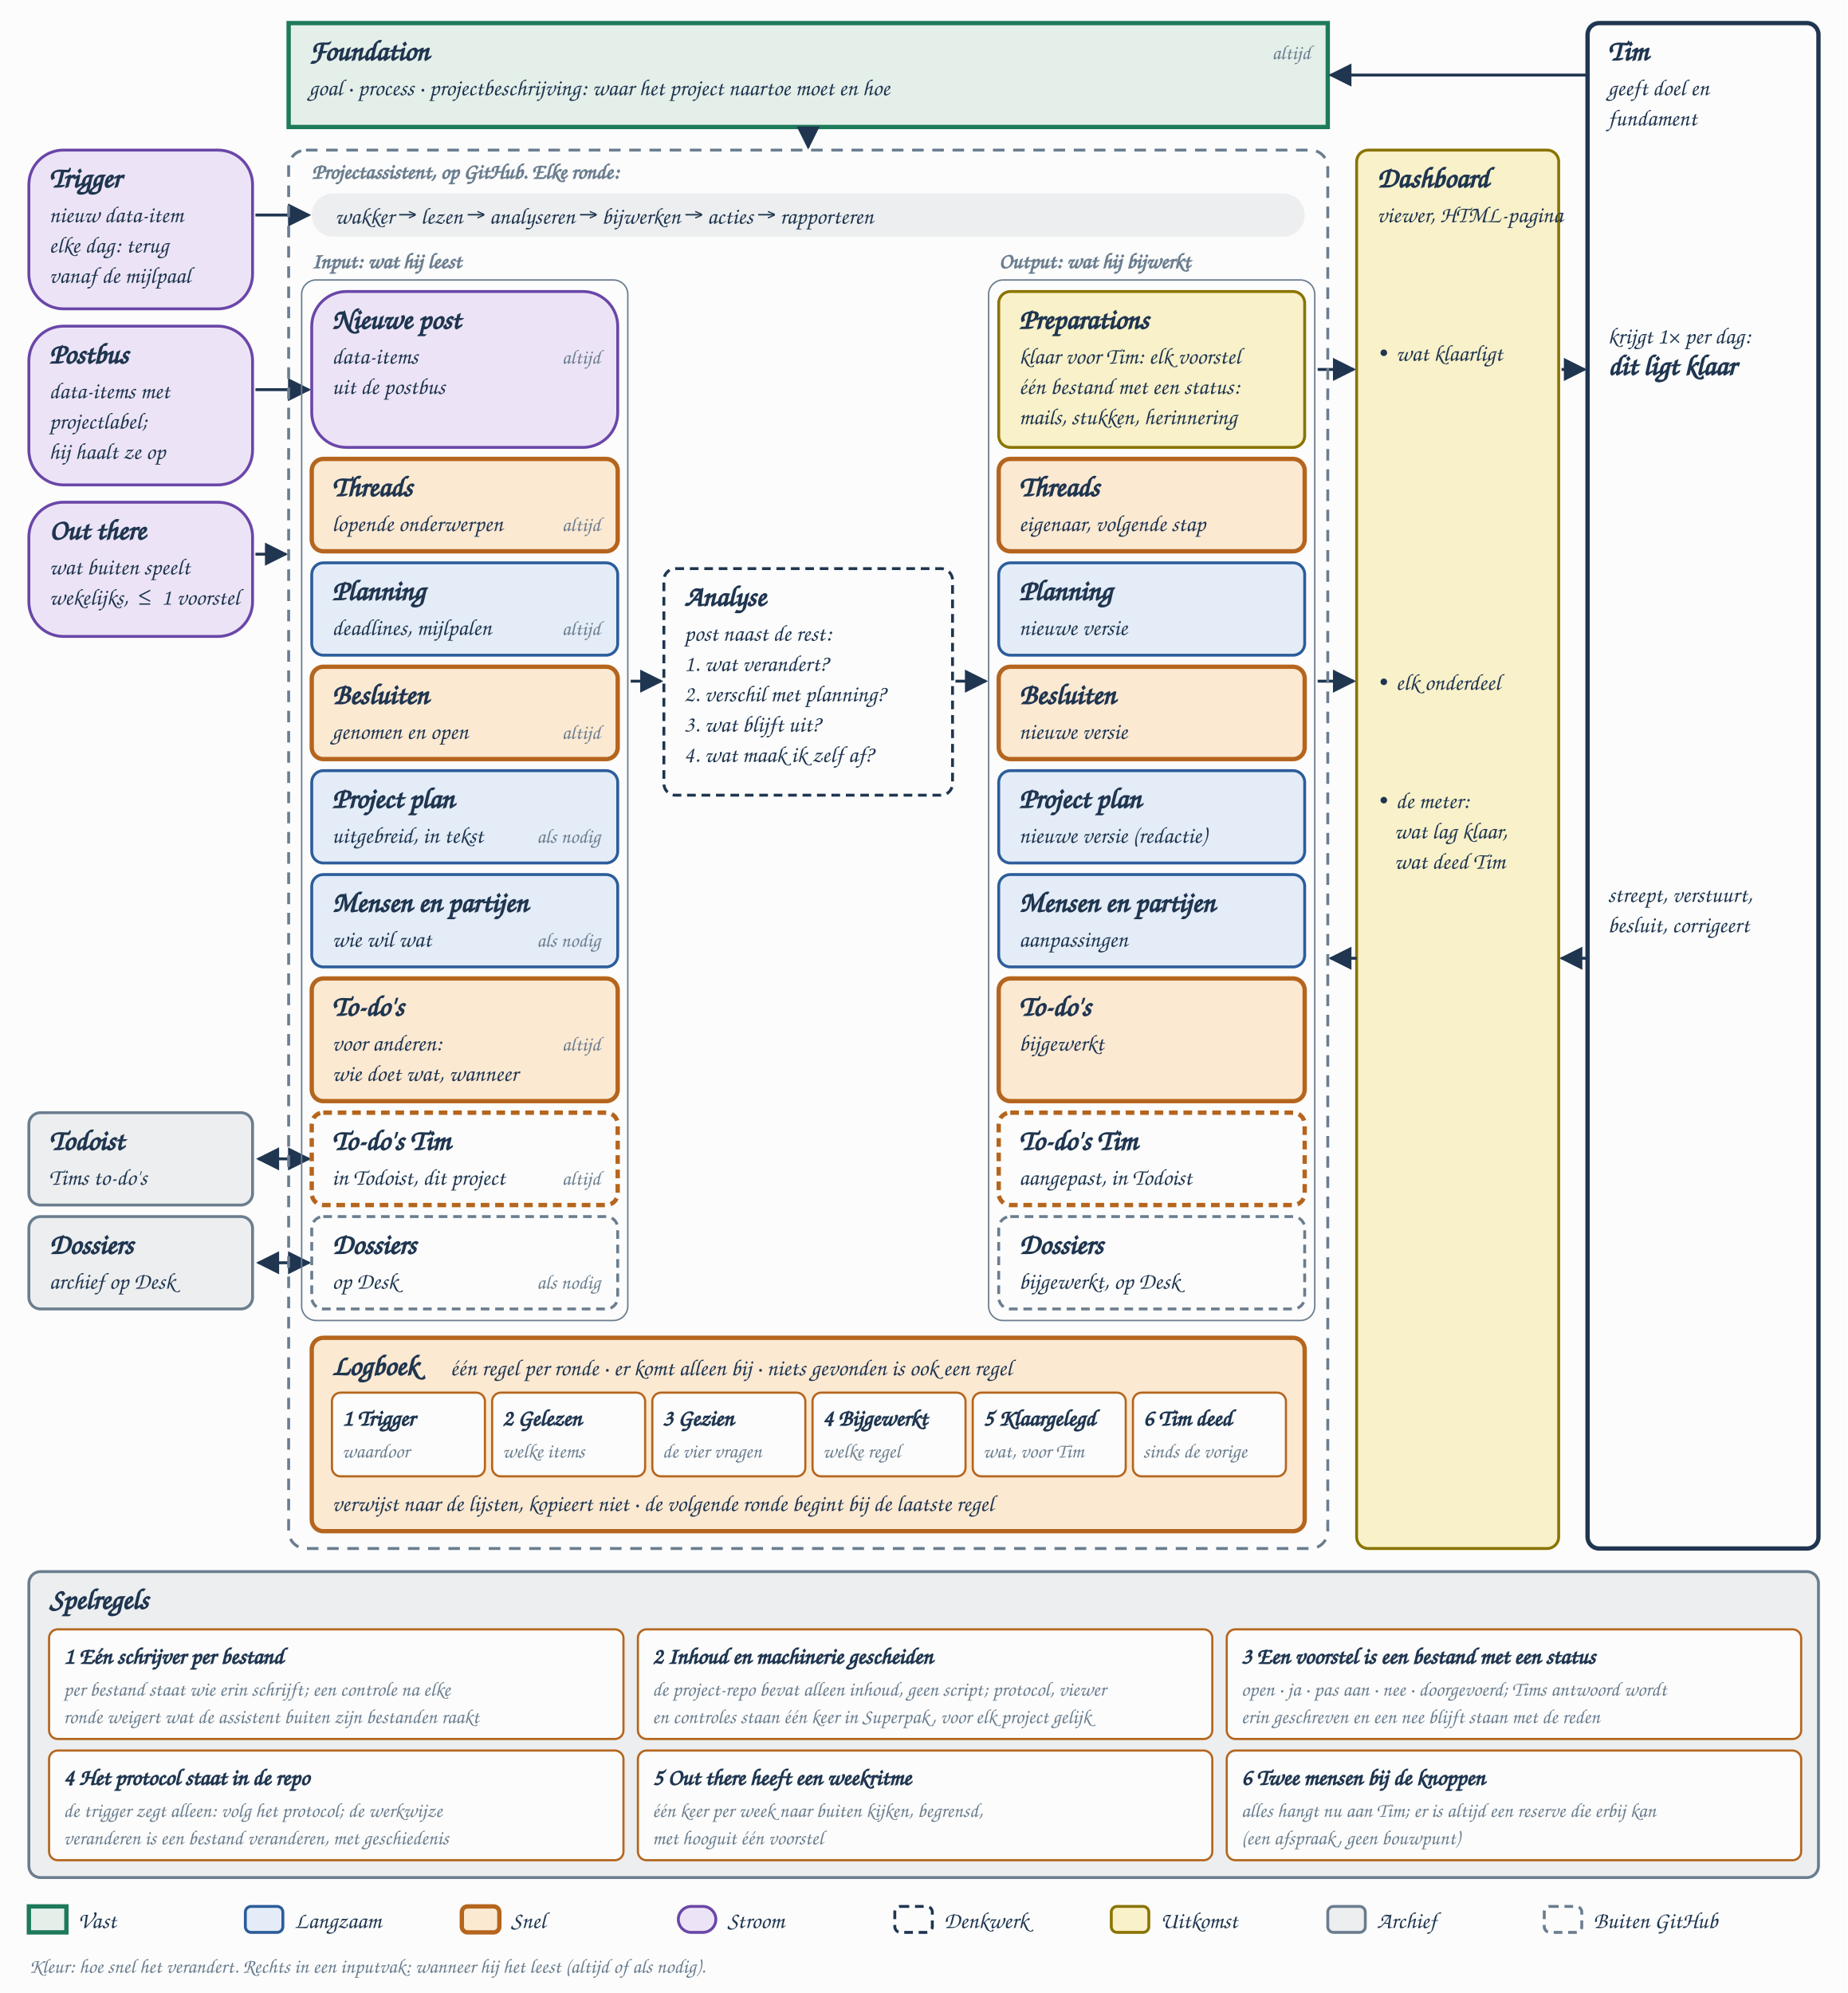
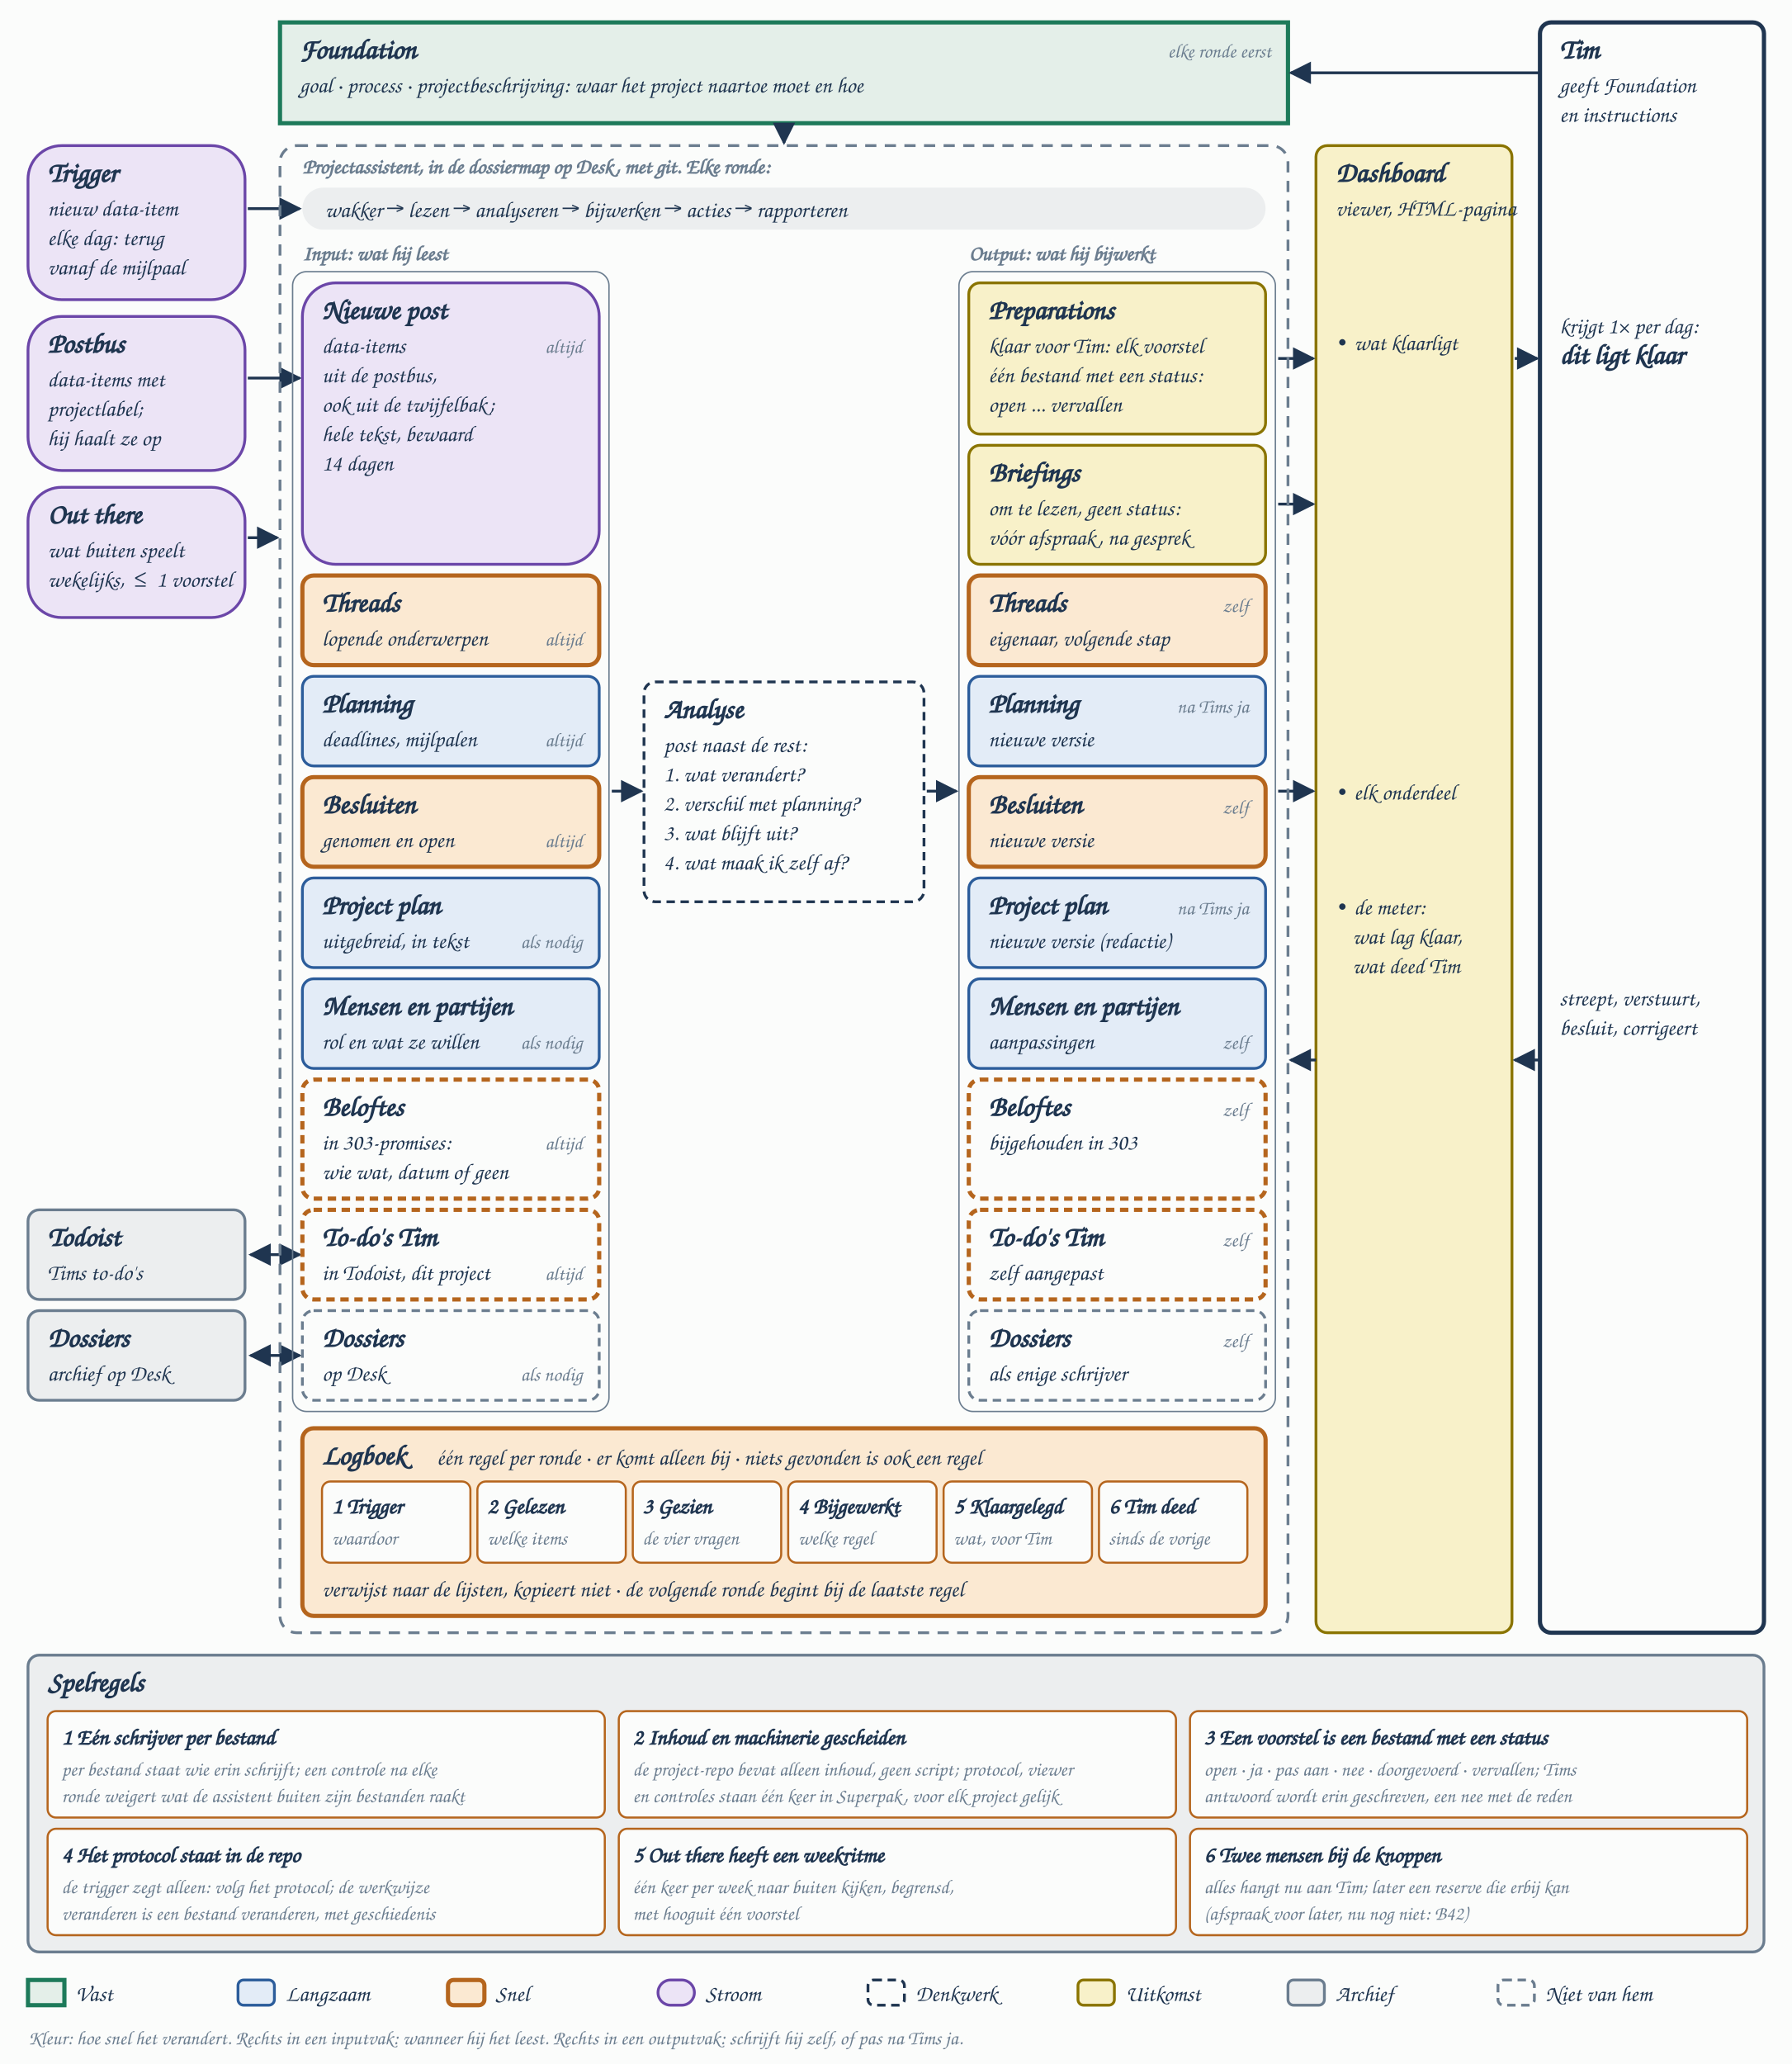
- <svg xmlns="http://www.w3.org/2000/svg" width="1280" height="1381" viewBox="0 0 1280 1381" role="img" aria-label="Containertekening van de projectassistent">
+ <svg xmlns="http://www.w3.org/2000/svg" width="1280" height="1474" viewBox="0 0 1280 1474" role="img" aria-label="Containertekening van de projectassistent">
  <style>text{fill:#1f3550;font-family:"Kalam","Comic Sans MS","Chalkboard SE",cursive}
.lbl{font-weight:700;font-size:20px}.sm{font-size:16px}.xs{font-size:14px;fill:#6b7d8f}
.clbl{font-size:15px;font-weight:700;fill:#6b7d8f}
.vak{font-size:16px;font-weight:700}
.cel{fill:#fbfcfb;stroke:#b5651d;stroke-width:1.5}
.b{stroke-width:2}
.vast{fill:#e4efe9;stroke:#1d7a5a;stroke-width:3}
.slow{fill:#e3ecf7;stroke:#2c5d9b}
.fast{fill:#fbe9d2;stroke:#b5651d;stroke-width:3}
.flow{fill:#ece4f6;stroke:#6b46a8}
.think{fill:#fbfcfb;stroke:#1f3550;stroke-dasharray:6 4}
.out{fill:#f8f1c9;stroke:#8a7400}
.arch{fill:#eceeef;stroke:#6b7d8f}
.ext{fill:none;stroke-dasharray:6 4}
.tim{fill:#fbfcfb;stroke:#1f3550;stroke-width:3}
.loop{fill:#eceeef}
.group{fill:none;stroke:#6b7d8f;stroke-width:1}
.container{fill:none;stroke:#6b7d8f;stroke-width:2;stroke-dasharray:8 6}
.arrow{stroke:#1f3550;stroke-width:2;fill:none;marker-end:url(#pijl)}.both{marker-start:url(#pijl)}.tip{fill:#1f3550}</style>
-   <rect width="1280" height="1381" fill="#fbfcfb" />
+   <rect width="1280" height="1474" fill="#fbfcfb" />
  <defs>
    <marker id="pijl" viewBox="0 0 10 10" refX="9" refY="5" markerWidth="8" markerHeight="8" orient="auto-start-reverse">
      <path d="M0,0 L10,5 L0,10 z" class="tip" />
    </marker>
  </defs>
  <rect class="b vast" x="200" y="16" width="720" height="72" rx="0" />
  <text class="lbl" x="214" y="42">Foundation</text>
  <text class="sm" x="214" y="66">goal · process · projectbeschrijving: waar het project naartoe moet en hoe</text>
-   <text class="xs" text-anchor="end" x="908" y="41">altijd</text>
+   <text class="xs" text-anchor="end" x="908" y="41">elke ronde eerst</text>
  <path class="arrow" d="M560,88 L560,102" />
-   <rect class="b out" x="940" y="104" width="140" height="969" rx="8" />
+   <rect class="b out" x="940" y="104" width="140" height="1062" rx="8" />
  <text class="lbl" x="954" y="130">Dashboard</text>
  <text class="sm" x="954" y="154">viewer, HTML-pagina</text>
  <text class="sm" x="954" y="250">• wat klaarligt</text>
-   <text class="sm" x="954" y="478">• elk onderdeel</text>
-   <text class="sm" x="954" y="560">• de meter:</text>
-   <text class="sm" x="966" y="581">wat lag klaar,</text>
-   <text class="sm" x="966" y="602">wat deed Tim</text>
+   <text class="sm" x="954" y="571">• elk onderdeel</text>
+   <text class="sm" x="954" y="653">• de meter:</text>
+   <text class="sm" x="966" y="674">wat lag klaar,</text>
+   <text class="sm" x="966" y="695">wat deed Tim</text>
  <path class="arrow" d="M913,256 L938,256" />
-   <path class="arrow" d="M913,472 L938,472" />
-   <rect class="b tim" x="1100" y="16" width="160" height="1057" rx="8" />
+   <path class="arrow" d="M913,360 L938,360" />
+   <path class="arrow" d="M913,565 L938,565" />
+   <rect class="b tim" x="1100" y="16" width="160" height="1150" rx="8" />
  <text class="lbl" x="1114" y="42">Tim</text>
-   <text class="sm" x="1114" y="66">geeft doel en</text>
-   <text class="sm" x="1114" y="87">fundament</text>
+   <text class="sm" x="1114" y="66">geeft Foundation</text>
+   <text class="sm" x="1114" y="87">en instructions</text>
  <path class="arrow" d="M1100,52 L922,52" />
  <text class="sm" x="1114" y="238">krijgt 1× per dag:</text>
  <text class="lbl" x="1114" y="260">dit ligt klaar</text>
  <path class="arrow" d="M1082,256 L1098,256" />
-   <text class="sm" x="1114" y="625">streept, verstuurt,</text>
-   <text class="sm" x="1114" y="646">besluit, corrigeert</text>
-   <path class="arrow" d="M1100,664 L1082,664" />
-   <path class="arrow" d="M940,664 L922,664" />
+   <text class="sm" x="1114" y="718">streept, verstuurt,</text>
+   <text class="sm" x="1114" y="739">besluit, corrigeert</text>
+   <path class="arrow" d="M1100,757 L1082,757" />
+   <path class="arrow" d="M940,757 L922,757" />
  <rect class="b flow" x="20" y="104" width="155" height="110" rx="24" />
  <text class="lbl" x="34" y="130">Trigger</text>
  <text class="sm" x="34" y="154">nieuw data-item</text>
  <text class="sm" x="34" y="175">elke dag: terug</text>
  <text class="sm" x="34" y="196">vanaf de mijlpaal</text>
  <path class="arrow" d="M177,149 L214,149" />
  <rect class="b flow" x="20" y="226" width="155" height="110" rx="24" />
  <text class="lbl" x="34" y="252">Postbus</text>
  <text class="sm" x="34" y="276">data-items met</text>
  <text class="sm" x="34" y="297">projectlabel;</text>
  <text class="sm" x="34" y="318">hij haalt ze op</text>
  <path class="arrow" d="M177,270 L214,270" />
  <rect class="b flow" x="20" y="348" width="155" height="93" rx="24" />
  <text class="lbl" x="34" y="374">Out there</text>
  <text class="sm" x="34" y="398">wat buiten speelt</text>
  <text class="sm" x="34" y="419">wekelijks, ≤ 1 voorstel</text>
  <path class="arrow" d="M177,384 L198,384" />
-   <rect class="b arch" x="20" y="771" width="155" height="64" rx="8" />
-   <text class="lbl" x="34" y="797">Todoist</text>
-   <text class="sm" x="34" y="821">Tims to-do's</text>
-   <path class="arrow both" d="M179,803 L214,803" />
-   <rect class="b arch" x="20" y="843" width="155" height="64" rx="8" />
-   <text class="lbl" x="34" y="869">Dossiers</text>
-   <text class="sm" x="34" y="893">archief op Desk</text>
-   <path class="arrow both" d="M179,875 L214,875" />
-   <rect class="container" x="200" y="104" width="720" height="969" rx="12" />
-   <text class="clbl" x="216" y="124">Projectassistent, op GitHub. Elke ronde:</text>
+   <rect class="b arch" x="20" y="864" width="155" height="64" rx="8" />
+   <text class="lbl" x="34" y="890">Todoist</text>
+   <text class="sm" x="34" y="914">Tims to-do's</text>
+   <path class="arrow both" d="M179,896 L214,896" />
+   <rect class="b arch" x="20" y="936" width="155" height="64" rx="8" />
+   <text class="lbl" x="34" y="962">Dossiers</text>
+   <text class="sm" x="34" y="986">archief op Desk</text>
+   <path class="arrow both" d="M179,968 L214,968" />
+   <rect class="container" x="200" y="104" width="720" height="1062" rx="12" />
+   <text class="clbl" x="216" y="124">Projectassistent, in de dossiermap op Desk, met git. Elke ronde:</text>
  <rect class="loop" x="216" y="134" width="688" height="30" rx="15" />
  <text class="sm" x="232" y="155">wakker → lezen → analyseren → bijwerken → acties → rapporteren</text>
  <text class="clbl" x="216" y="186">Input: wat hij leest</text>
  <text class="clbl" x="692" y="186">Output: wat hij bijwerkt</text>
-   <rect class="group" x="209" y="194" width="226" height="721" rx="10" />
-   <rect class="group" x="685" y="194" width="226" height="721" rx="10" />
-   <rect class="b fast" x="216" y="318" width="212" height="64" rx="8" />
-   <text class="lbl" x="230" y="344">Threads</text>
-   <text class="sm" x="230" y="368">lopende onderwerpen</text>
-   <text class="xs" text-anchor="end" x="416" y="368">altijd</text>
-   <rect class="b fast" x="692" y="318" width="212" height="64" rx="8" />
-   <text class="lbl" x="706" y="344">Threads</text>
-   <text class="sm" x="706" y="368">eigenaar, volgende stap</text>
-   <rect class="b slow" x="216" y="390" width="212" height="64" rx="8" />
-   <text class="lbl" x="230" y="416">Planning</text>
-   <text class="sm" x="230" y="440">deadlines, mijlpalen</text>
-   <text class="xs" text-anchor="end" x="416" y="440">altijd</text>
-   <rect class="b slow" x="692" y="390" width="212" height="64" rx="8" />
-   <text class="lbl" x="706" y="416">Planning</text>
-   <text class="sm" x="706" y="440">nieuwe versie</text>
-   <rect class="b fast" x="216" y="462" width="212" height="64" rx="8" />
-   <text class="lbl" x="230" y="488">Besluiten</text>
-   <text class="sm" x="230" y="512">genomen en open</text>
-   <text class="xs" text-anchor="end" x="416" y="512">altijd</text>
-   <rect class="b fast" x="692" y="462" width="212" height="64" rx="8" />
-   <text class="lbl" x="706" y="488">Besluiten</text>
-   <text class="sm" x="706" y="512">nieuwe versie</text>
-   <rect class="b slow" x="216" y="534" width="212" height="64" rx="8" />
-   <text class="lbl" x="230" y="560">Project plan</text>
-   <text class="sm" x="230" y="584">uitgebreid, in tekst</text>
-   <text class="xs" text-anchor="end" x="416" y="584">als nodig</text>
-   <rect class="b slow" x="692" y="534" width="212" height="64" rx="8" />
-   <text class="lbl" x="706" y="560">Project plan</text>
-   <text class="sm" x="706" y="584">nieuwe versie (redactie)</text>
-   <rect class="b slow" x="216" y="606" width="212" height="64" rx="8" />
-   <text class="lbl" x="230" y="632">Mensen en partijen</text>
-   <text class="sm" x="230" y="656">wie wil wat</text>
-   <text class="xs" text-anchor="end" x="416" y="656">als nodig</text>
-   <rect class="b slow" x="692" y="606" width="212" height="64" rx="8" />
-   <text class="lbl" x="706" y="632">Mensen en partijen</text>
-   <text class="sm" x="706" y="656">aanpassingen</text>
-   <rect class="b fast" x="216" y="678" width="212" height="85" rx="8" />
-   <text class="lbl" x="230" y="704">To-do's</text>
-   <text class="sm" x="230" y="728">voor anderen:</text>
-   <text class="sm" x="230" y="749">wie doet wat, wanneer</text>
-   <text class="xs" text-anchor="end" x="416" y="728">altijd</text>
-   <rect class="b fast" x="692" y="678" width="212" height="85" rx="8" />
-   <text class="lbl" x="706" y="704">To-do's</text>
-   <text class="sm" x="706" y="728">bijgewerkt</text>
-   <rect class="b fast ext" x="216" y="771" width="212" height="64" rx="8" />
-   <text class="lbl" x="230" y="797">To-do's Tim</text>
-   <text class="sm" x="230" y="821">in Todoist, dit project</text>
+   <rect class="group" x="209" y="194" width="226" height="814" rx="10" />
+   <rect class="group" x="685" y="194" width="226" height="814" rx="10" />
+   <rect class="b fast" x="216" y="411" width="212" height="64" rx="8" />
+   <text class="lbl" x="230" y="437">Threads</text>
+   <text class="sm" x="230" y="461">lopende onderwerpen</text>
+   <text class="xs" text-anchor="end" x="416" y="461">altijd</text>
+   <rect class="b fast" x="692" y="411" width="212" height="64" rx="8" />
+   <text class="lbl" x="706" y="437">Threads</text>
+   <text class="xs" text-anchor="end" x="892" y="437">zelf</text>
+   <text class="sm" x="706" y="461">eigenaar, volgende stap</text>
+   <rect class="b slow" x="216" y="483" width="212" height="64" rx="8" />
+   <text class="lbl" x="230" y="509">Planning</text>
+   <text class="sm" x="230" y="533">deadlines, mijlpalen</text>
+   <text class="xs" text-anchor="end" x="416" y="533">altijd</text>
+   <rect class="b slow" x="692" y="483" width="212" height="64" rx="8" />
+   <text class="lbl" x="706" y="509">Planning</text>
+   <text class="xs" text-anchor="end" x="892" y="509">na Tims ja</text>
+   <text class="sm" x="706" y="533">nieuwe versie</text>
+   <rect class="b fast" x="216" y="555" width="212" height="64" rx="8" />
+   <text class="lbl" x="230" y="581">Besluiten</text>
+   <text class="sm" x="230" y="605">genomen en open</text>
+   <text class="xs" text-anchor="end" x="416" y="605">altijd</text>
+   <rect class="b fast" x="692" y="555" width="212" height="64" rx="8" />
+   <text class="lbl" x="706" y="581">Besluiten</text>
+   <text class="xs" text-anchor="end" x="892" y="581">zelf</text>
+   <text class="sm" x="706" y="605">nieuwe versie</text>
+   <rect class="b slow" x="216" y="627" width="212" height="64" rx="8" />
+   <text class="lbl" x="230" y="653">Project plan</text>
+   <text class="sm" x="230" y="677">uitgebreid, in tekst</text>
+   <text class="xs" text-anchor="end" x="416" y="677">als nodig</text>
+   <rect class="b slow" x="692" y="627" width="212" height="64" rx="8" />
+   <text class="lbl" x="706" y="653">Project plan</text>
+   <text class="xs" text-anchor="end" x="892" y="653">na Tims ja</text>
+   <text class="sm" x="706" y="677">nieuwe versie (redactie)</text>
+   <rect class="b slow" x="216" y="699" width="212" height="64" rx="8" />
+   <text class="lbl" x="230" y="725">Mensen en partijen</text>
+   <text class="sm" x="230" y="749">rol en wat ze willen</text>
+   <text class="xs" text-anchor="end" x="416" y="749">als nodig</text>
+   <rect class="b slow" x="692" y="699" width="212" height="64" rx="8" />
+   <text class="lbl" x="706" y="725">Mensen en partijen</text>
+   <text class="xs" text-anchor="end" x="892" y="749">zelf</text>
+   <text class="sm" x="706" y="749">aanpassingen</text>
+   <rect class="b fast ext" x="216" y="771" width="212" height="85" rx="8" />
+   <text class="lbl" x="230" y="797">Beloftes</text>
+   <text class="sm" x="230" y="821">in 303-promises:</text>
+   <text class="sm" x="230" y="842">wie wat, datum of geen</text>
  <text class="xs" text-anchor="end" x="416" y="821">altijd</text>
-   <rect class="b fast ext" x="692" y="771" width="212" height="64" rx="8" />
-   <text class="lbl" x="706" y="797">To-do's Tim</text>
-   <text class="sm" x="706" y="821">aangepast, in Todoist</text>
-   <rect class="b arch ext" x="216" y="843" width="212" height="64" rx="8" />
-   <text class="lbl" x="230" y="869">Dossiers</text>
-   <text class="sm" x="230" y="893">op Desk</text>
-   <text class="xs" text-anchor="end" x="416" y="893">als nodig</text>
-   <rect class="b arch ext" x="692" y="843" width="212" height="64" rx="8" />
-   <text class="lbl" x="706" y="869">Dossiers</text>
-   <text class="sm" x="706" y="893">bijgewerkt, op Desk</text>
-   <rect class="b flow" x="216" y="202" width="212" height="108" rx="24" />
+   <rect class="b fast ext" x="692" y="771" width="212" height="85" rx="8" />
+   <text class="lbl" x="706" y="797">Beloftes</text>
+   <text class="xs" text-anchor="end" x="892" y="797">zelf</text>
+   <text class="sm" x="706" y="821">bijgehouden in 303</text>
+   <rect class="b fast ext" x="216" y="864" width="212" height="64" rx="8" />
+   <text class="lbl" x="230" y="890">To-do's Tim</text>
+   <text class="sm" x="230" y="914">in Todoist, dit project</text>
+   <text class="xs" text-anchor="end" x="416" y="914">altijd</text>
+   <rect class="b fast ext" x="692" y="864" width="212" height="64" rx="8" />
+   <text class="lbl" x="706" y="890">To-do's Tim</text>
+   <text class="xs" text-anchor="end" x="892" y="890">zelf</text>
+   <text class="sm" x="706" y="914">zelf aangepast</text>
+   <rect class="b arch ext" x="216" y="936" width="212" height="64" rx="8" />
+   <text class="lbl" x="230" y="962">Dossiers</text>
+   <text class="sm" x="230" y="986">op Desk</text>
+   <text class="xs" text-anchor="end" x="416" y="986">als nodig</text>
+   <rect class="b arch ext" x="692" y="936" width="212" height="64" rx="8" />
+   <text class="lbl" x="706" y="962">Dossiers</text>
+   <text class="xs" text-anchor="end" x="892" y="962">zelf</text>
+   <text class="sm" x="706" y="986">als enige schrijver</text>
+   <rect class="b flow" x="216" y="202" width="212" height="201" rx="24" />
  <text class="lbl" x="230" y="228">Nieuwe post</text>
  <text class="sm" x="230" y="252">data-items</text>
-   <text class="sm" x="230" y="273">uit de postbus</text>
+   <text class="sm" x="230" y="273">uit de postbus,</text>
+   <text class="sm" x="230" y="294">ook uit de twijfelbak;</text>
+   <text class="sm" x="230" y="315">hele tekst, bewaard</text>
+   <text class="sm" x="230" y="336">14 dagen</text>
  <text class="xs" text-anchor="end" x="416" y="252">altijd</text>
  <rect class="b out" x="692" y="202" width="212" height="108" rx="8" />
  <text class="lbl" x="706" y="228">Preparations</text>
  <text class="sm" x="706" y="252">klaar voor Tim: elk voorstel</text>
  <text class="sm" x="706" y="273">één bestand met een status:</text>
-   <text class="sm" x="706" y="294">mails, stukken, herinnering</text>
-   <rect class="b think" x="460" y="394" width="200" height="157" rx="8" />
-   <text class="lbl" x="474" y="420">Analyse</text>
-   <text class="sm" x="474" y="444">post naast de rest:</text>
-   <text class="sm" x="474" y="465">1. wat verandert?</text>
-   <text class="sm" x="474" y="486">2. verschil met planning?</text>
-   <text class="sm" x="474" y="507">3. wat blijft uit?</text>
-   <text class="sm" x="474" y="528">4. wat maak ik zelf af?</text>
-   <path class="arrow" d="M437,472 L458,472" />
-   <path class="arrow" d="M662,472 L683,472" />
-   <rect class="b fast" x="216" y="927" width="688" height="134" rx="8" />
-   <text class="lbl" x="230" y="953">Logboek</text>
-   <text class="sm" x="312" y="953">één regel per ronde · er komt alleen bij · niets gevonden is ook een regel</text>
-   <rect class="cel" x="230" y="965" width="106" height="58" rx="6" />
-   <text class="vak" x="237" y="988">1 Trigger</text>
-   <text class="xs" x="237" y="1010">waardoor</text>
-   <rect class="cel" x="341" y="965" width="106" height="58" rx="6" />
-   <text class="vak" x="348" y="988">2 Gelezen</text>
-   <text class="xs" x="348" y="1010">welke items</text>
-   <rect class="cel" x="452" y="965" width="106" height="58" rx="6" />
-   <text class="vak" x="459" y="988">3 Gezien</text>
-   <text class="xs" x="459" y="1010">de vier vragen</text>
-   <rect class="cel" x="563" y="965" width="106" height="58" rx="6" />
-   <text class="vak" x="570" y="988">4 Bijgewerkt</text>
-   <text class="xs" x="570" y="1010">welke regel</text>
-   <rect class="cel" x="674" y="965" width="106" height="58" rx="6" />
-   <text class="vak" x="681" y="988">5 Klaargelegd</text>
-   <text class="xs" x="681" y="1010">wat, voor Tim</text>
-   <rect class="cel" x="785" y="965" width="106" height="58" rx="6" />
-   <text class="vak" x="792" y="988">6 Tim deed</text>
-   <text class="xs" x="792" y="1010">sinds de vorige</text>
-   <text class="sm" x="230" y="1047">verwijst naar de lijsten, kopieert niet · de volgende ronde begint bij de laatste regel</text>
-   <rect class="b arch" x="20" y="1089" width="1240" height="212" rx="8" />
-   <text class="lbl" x="34" y="1115">Spelregels</text>
-   <rect class="cel" x="34" y="1129" width="398" height="76" rx="6" />
-   <text class="vak" x="44" y="1153">1 Eén schrijver per bestand</text>
-   <text class="xs" x="44" y="1175">per bestand staat wie erin schrijft; een controle na elke</text>
-   <text class="xs" x="44" y="1194">ronde weigert wat de assistent buiten zijn bestanden raakt</text>
-   <rect class="cel" x="442" y="1129" width="398" height="76" rx="6" />
-   <text class="vak" x="452" y="1153">2 Inhoud en machinerie gescheiden</text>
-   <text class="xs" x="452" y="1175">de project-repo bevat alleen inhoud, geen script; protocol, viewer</text>
-   <text class="xs" x="452" y="1194">en controles staan één keer in Superpak, voor elk project gelijk</text>
-   <rect class="cel" x="850" y="1129" width="398" height="76" rx="6" />
-   <text class="vak" x="860" y="1153">3 Een voorstel is een bestand met een status</text>
-   <text class="xs" x="860" y="1175">open · ja · pas aan · nee · doorgevoerd; Tims antwoord wordt</text>
-   <text class="xs" x="860" y="1194">erin geschreven en een nee blijft staan met de reden</text>
-   <rect class="cel" x="34" y="1213" width="398" height="76" rx="6" />
-   <text class="vak" x="44" y="1237">4 Het protocol staat in de repo</text>
-   <text class="xs" x="44" y="1259">de trigger zegt alleen: volg het protocol; de werkwijze</text>
-   <text class="xs" x="44" y="1278">veranderen is een bestand veranderen, met geschiedenis</text>
-   <rect class="cel" x="442" y="1213" width="398" height="76" rx="6" />
-   <text class="vak" x="452" y="1237">5 Out there heeft een weekritme</text>
-   <text class="xs" x="452" y="1259">één keer per week naar buiten kijken, begrensd,</text>
-   <text class="xs" x="452" y="1278">met hooguit één voorstel</text>
-   <rect class="cel" x="850" y="1213" width="398" height="76" rx="6" />
-   <text class="vak" x="860" y="1237">6 Twee mensen bij de knoppen</text>
-   <text class="xs" x="860" y="1259">alles hangt nu aan Tim; er is altijd een reserve die erbij kan</text>
-   <text class="xs" x="860" y="1278">(een afspraak, geen bouwpunt)</text>
-   <rect class="b vast" x="20" y="1321" width="26" height="18" rx="0" />
-   <text class="sm" x="54" y="1336">Vast</text>
-   <rect class="b slow" x="170" y="1321" width="26" height="18" rx="4" />
-   <text class="sm" x="204" y="1336">Langzaam</text>
-   <rect class="b fast" x="320" y="1321" width="26" height="18" rx="4" />
-   <text class="sm" x="354" y="1336">Snel</text>
-   <rect class="b flow" x="470" y="1321" width="26" height="18" rx="9" />
-   <text class="sm" x="504" y="1336">Stroom</text>
-   <rect class="b think" x="620" y="1321" width="26" height="18" rx="4" />
-   <text class="sm" x="654" y="1336">Denkwerk</text>
-   <rect class="b out" x="770" y="1321" width="26" height="18" rx="4" />
-   <text class="sm" x="804" y="1336">Uitkomst</text>
-   <rect class="b arch" x="920" y="1321" width="26" height="18" rx="4" />
-   <text class="sm" x="954" y="1336">Archief</text>
-   <rect class="b arch ext" x="1070" y="1321" width="26" height="18" rx="4" />
-   <text class="sm" x="1104" y="1336">Buiten GitHub</text>
-   <text class="xs" x="20" y="1367">Kleur: hoe snel het verandert. Rechts in een inputvak: wanneer hij het leest (altijd of als nodig).</text>
+   <text class="sm" x="706" y="294">open ... vervallen</text>
+   <rect class="b out" x="692" y="318" width="212" height="85" rx="8" />
+   <text class="lbl" x="706" y="344">Briefings</text>
+   <text class="sm" x="706" y="368">om te lezen, geen status:</text>
+   <text class="sm" x="706" y="389">vóór afspraak, na gesprek</text>
+   <rect class="b think" x="460" y="487" width="200" height="157" rx="8" />
+   <text class="lbl" x="474" y="513">Analyse</text>
+   <text class="sm" x="474" y="537">post naast de rest:</text>
+   <text class="sm" x="474" y="558">1. wat verandert?</text>
+   <text class="sm" x="474" y="579">2. verschil met planning?</text>
+   <text class="sm" x="474" y="600">3. wat blijft uit?</text>
+   <text class="sm" x="474" y="621">4. wat maak ik zelf af?</text>
+   <path class="arrow" d="M437,565 L458,565" />
+   <path class="arrow" d="M662,565 L683,565" />
+   <rect class="b fast" x="216" y="1020" width="688" height="134" rx="8" />
+   <text class="lbl" x="230" y="1046">Logboek</text>
+   <text class="sm" x="312" y="1046">één regel per ronde · er komt alleen bij · niets gevonden is ook een regel</text>
+   <rect class="cel" x="230" y="1058" width="106" height="58" rx="6" />
+   <text class="vak" x="237" y="1081">1 Trigger</text>
+   <text class="xs" x="237" y="1103">waardoor</text>
+   <rect class="cel" x="341" y="1058" width="106" height="58" rx="6" />
+   <text class="vak" x="348" y="1081">2 Gelezen</text>
+   <text class="xs" x="348" y="1103">welke items</text>
+   <rect class="cel" x="452" y="1058" width="106" height="58" rx="6" />
+   <text class="vak" x="459" y="1081">3 Gezien</text>
+   <text class="xs" x="459" y="1103">de vier vragen</text>
+   <rect class="cel" x="563" y="1058" width="106" height="58" rx="6" />
+   <text class="vak" x="570" y="1081">4 Bijgewerkt</text>
+   <text class="xs" x="570" y="1103">welke regel</text>
+   <rect class="cel" x="674" y="1058" width="106" height="58" rx="6" />
+   <text class="vak" x="681" y="1081">5 Klaargelegd</text>
+   <text class="xs" x="681" y="1103">wat, voor Tim</text>
+   <rect class="cel" x="785" y="1058" width="106" height="58" rx="6" />
+   <text class="vak" x="792" y="1081">6 Tim deed</text>
+   <text class="xs" x="792" y="1103">sinds de vorige</text>
+   <text class="sm" x="230" y="1140">verwijst naar de lijsten, kopieert niet · de volgende ronde begint bij de laatste regel</text>
+   <rect class="b arch" x="20" y="1182" width="1240" height="212" rx="8" />
+   <text class="lbl" x="34" y="1208">Spelregels</text>
+   <rect class="cel" x="34" y="1222" width="398" height="76" rx="6" />
+   <text class="vak" x="44" y="1246">1 Eén schrijver per bestand</text>
+   <text class="xs" x="44" y="1268">per bestand staat wie erin schrijft; een controle na elke</text>
+   <text class="xs" x="44" y="1287">ronde weigert wat de assistent buiten zijn bestanden raakt</text>
+   <rect class="cel" x="442" y="1222" width="398" height="76" rx="6" />
+   <text class="vak" x="452" y="1246">2 Inhoud en machinerie gescheiden</text>
+   <text class="xs" x="452" y="1268">de project-repo bevat alleen inhoud, geen script; protocol, viewer</text>
+   <text class="xs" x="452" y="1287">en controles staan één keer in Superpak, voor elk project gelijk</text>
+   <rect class="cel" x="850" y="1222" width="398" height="76" rx="6" />
+   <text class="vak" x="860" y="1246">3 Een voorstel is een bestand met een status</text>
+   <text class="xs" x="860" y="1268">open · ja · pas aan · nee · doorgevoerd · vervallen; Tims</text>
+   <text class="xs" x="860" y="1287">antwoord wordt erin geschreven, een nee met de reden</text>
+   <rect class="cel" x="34" y="1306" width="398" height="76" rx="6" />
+   <text class="vak" x="44" y="1330">4 Het protocol staat in de repo</text>
+   <text class="xs" x="44" y="1352">de trigger zegt alleen: volg het protocol; de werkwijze</text>
+   <text class="xs" x="44" y="1371">veranderen is een bestand veranderen, met geschiedenis</text>
+   <rect class="cel" x="442" y="1306" width="398" height="76" rx="6" />
+   <text class="vak" x="452" y="1330">5 Out there heeft een weekritme</text>
+   <text class="xs" x="452" y="1352">één keer per week naar buiten kijken, begrensd,</text>
+   <text class="xs" x="452" y="1371">met hooguit één voorstel</text>
+   <rect class="cel" x="850" y="1306" width="398" height="76" rx="6" />
+   <text class="vak" x="860" y="1330">6 Twee mensen bij de knoppen</text>
+   <text class="xs" x="860" y="1352">alles hangt nu aan Tim; later een reserve die erbij kan</text>
+   <text class="xs" x="860" y="1371">(afspraak voor later, nu nog niet: B42)</text>
+   <rect class="b vast" x="20" y="1414" width="26" height="18" rx="0" />
+   <text class="sm" x="54" y="1429">Vast</text>
+   <rect class="b slow" x="170" y="1414" width="26" height="18" rx="4" />
+   <text class="sm" x="204" y="1429">Langzaam</text>
+   <rect class="b fast" x="320" y="1414" width="26" height="18" rx="4" />
+   <text class="sm" x="354" y="1429">Snel</text>
+   <rect class="b flow" x="470" y="1414" width="26" height="18" rx="9" />
+   <text class="sm" x="504" y="1429">Stroom</text>
+   <rect class="b think" x="620" y="1414" width="26" height="18" rx="4" />
+   <text class="sm" x="654" y="1429">Denkwerk</text>
+   <rect class="b out" x="770" y="1414" width="26" height="18" rx="4" />
+   <text class="sm" x="804" y="1429">Uitkomst</text>
+   <rect class="b arch" x="920" y="1414" width="26" height="18" rx="4" />
+   <text class="sm" x="954" y="1429">Archief</text>
+   <rect class="b arch ext" x="1070" y="1414" width="26" height="18" rx="4" />
+   <text class="sm" x="1104" y="1429">Niet van hem</text>
+   <text class="xs" x="20" y="1460">Kleur: hoe snel het verandert. Rechts in een inputvak: wanneer hij het leest. Rechts in een outputvak: schrijft hij zelf, of pas na Tims ja.</text>
</svg>
